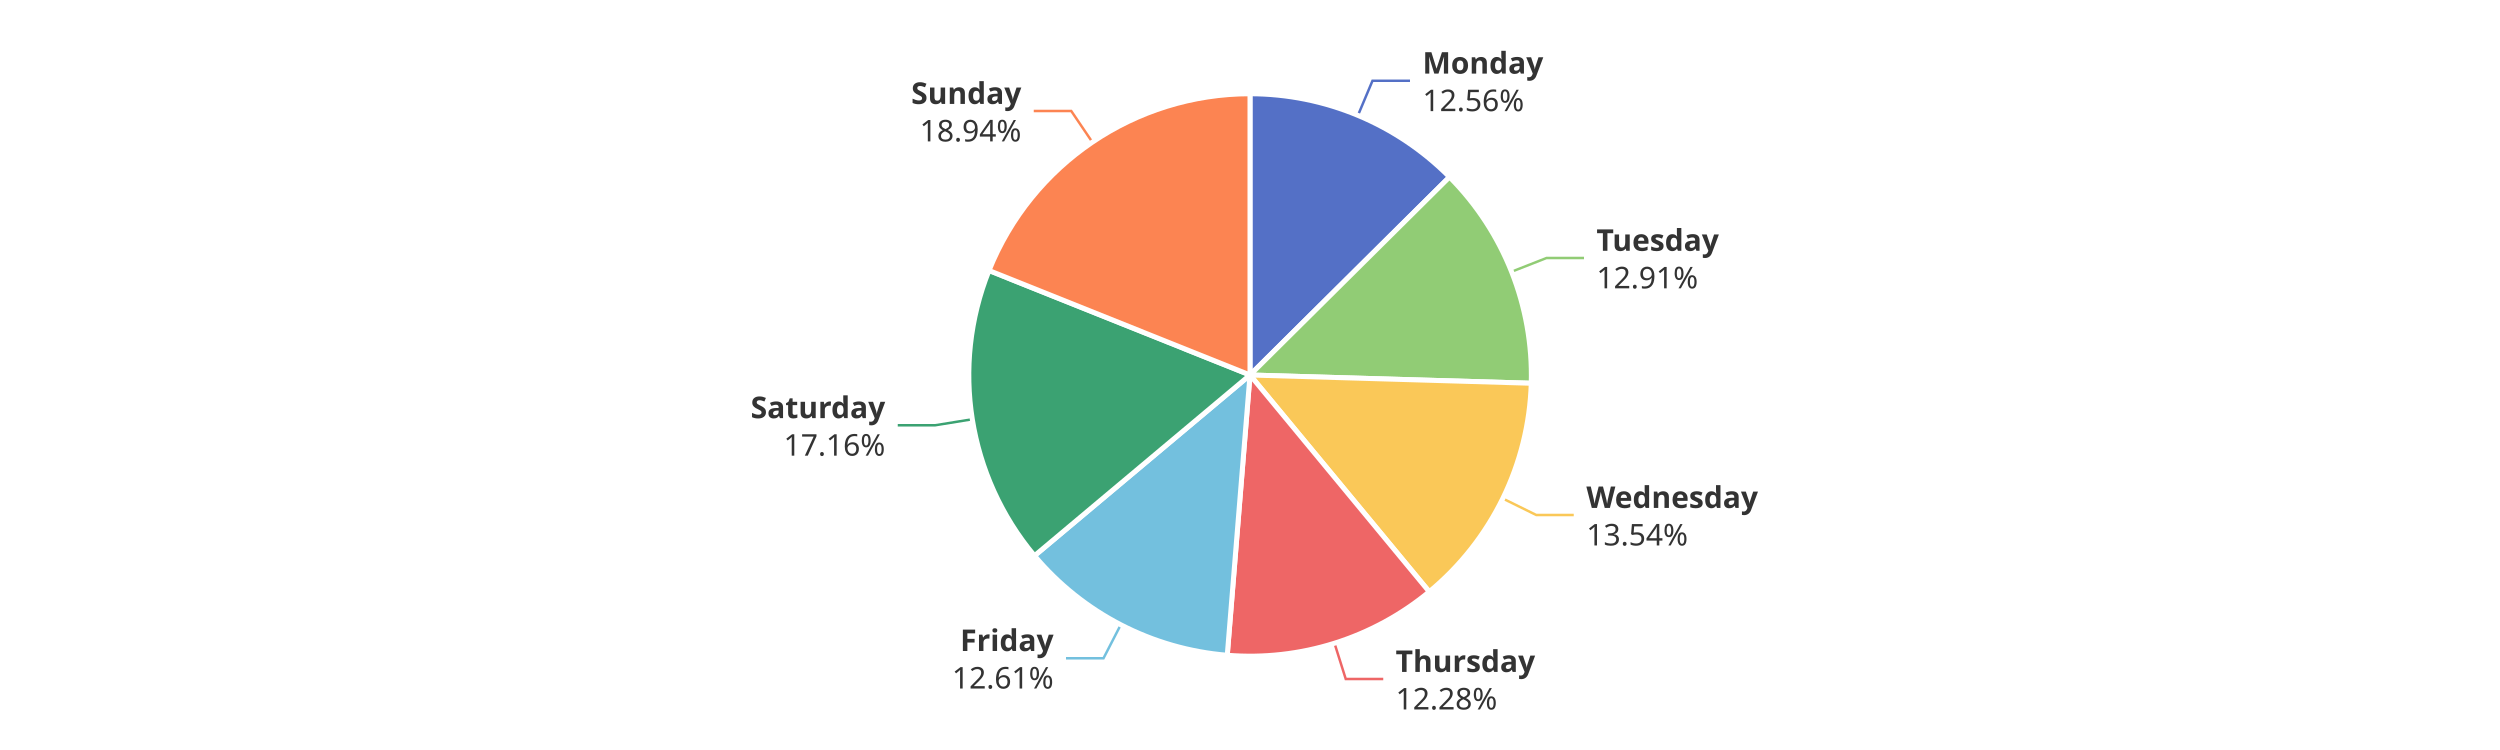
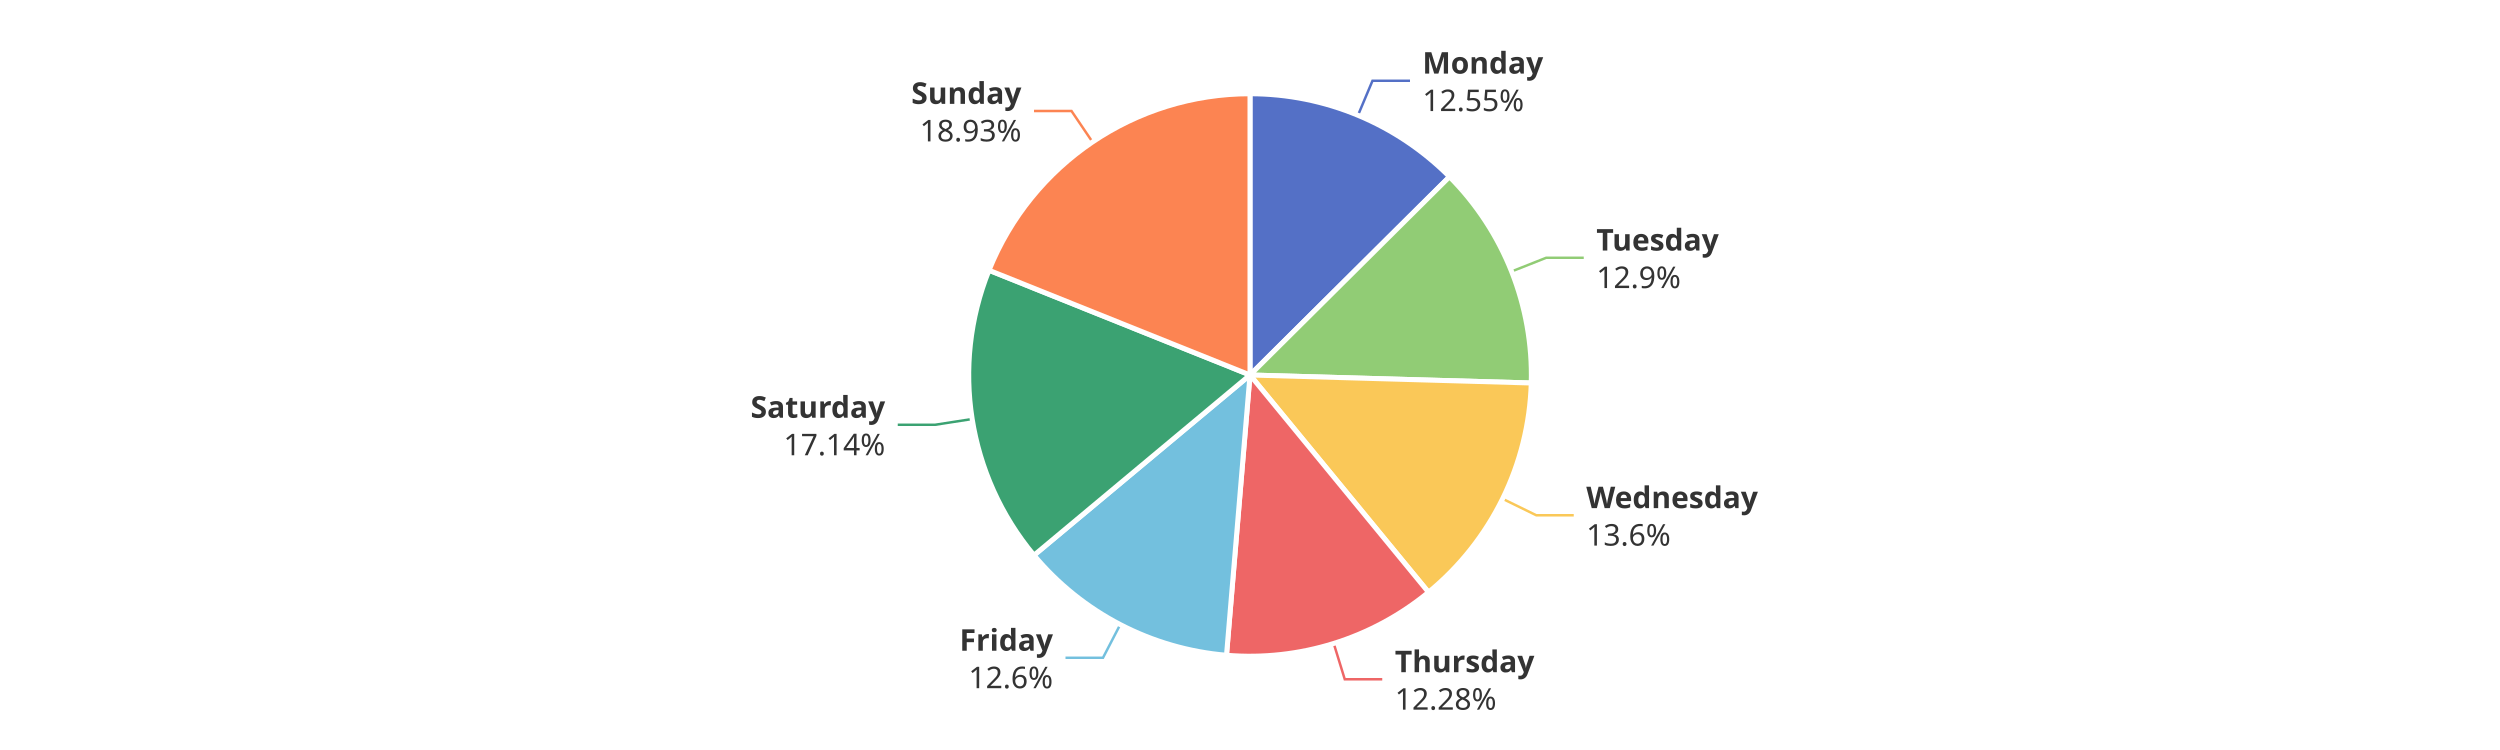
<svg xmlns="http://www.w3.org/2000/svg" width="1000" height="300" version="1.1" baseProfile="full" viewBox="0 0 1000 300">
  <rect width="1000" height="300" x="0" y="0" id="0" fill="#ffffff" />
  <polyline points="543.2 46.1 549 32.3 564 32.3" fill="none" stroke="#5470c6" />
-   <polyline points="604.6 108.7 618.6 103.2 633.6 103.2" fill="none" stroke="#91cc75" />
-   <polyline points="601.1 199.4 614.5 206 629.5 206" fill="none" stroke="#fac858" />
-   <polyline points="533.8 257.3 538.3 271.6 553.3 271.6" fill="none" stroke="#ee6666" />
-   <polyline points="448.3 249.9 441.4 263.3 426.4 263.3" fill="none" stroke="#73c0de" />
-   <polyline points="388.9 167.7 374.1 170.1 359.1 170.1" fill="none" stroke="#3ba272" />
-   <polyline points="436.9 56.8 428.5 44.4 413.5 44.4" fill="none" stroke="#fc8452" />
-   <path d="M500 37.5A112.5 112.5 0 0 1 579.8 70.8L500 150Z" fill="#5470c6" stroke="#fff" stroke-width="2" stroke-linejoin="round" />
-   <path d="M579.8 70.8A112.5 112.5 0 0 1 612.5 153.3L500 150Z" fill="#91cc75" stroke="#fff" stroke-width="2" stroke-linejoin="round" />
-   <path d="M612.5 153.3A112.5 112.5 0 0 1 571.7 236.7L500 150Z" fill="#fac858" stroke="#fff" stroke-width="2" stroke-linejoin="round" />
-   <path d="M571.7 236.7A112.5 112.5 0 0 1 490.9 262.1L500 150Z" fill="#ee6666" stroke="#fff" stroke-width="2" stroke-linejoin="round" />
-   <path d="M490.9 262.1A112.5 112.5 0 0 1 413.8 222.3L500 150Z" fill="#73c0de" stroke="#fff" stroke-width="2" stroke-linejoin="round" />
-   <path d="M413.8 222.3A112.5 112.5 0 0 1 395.6 108.2L500 150Z" fill="#3ba272" stroke="#fff" stroke-width="2" stroke-linejoin="round" />
-   <path d="M395.6 108.2A112.5 112.5 0 0 1 500 37.5L500 150Z" fill="#fc8452" stroke="#fff" stroke-width="2" stroke-linejoin="round" />
-   <path d="M0 -15l42.8 0l0 30l-42.8 0Z" transform="translate(569.0141 32.2975)" fill="none" />
-   <text dominant-baseline="central" text-anchor="start" style="font-size:12px;font-family:sans-serif;font-weight:bold;" y="-7.5" transform="translate(569.0141 32.2975)" fill="#333" stroke="rgb(255,255,255)" stroke-width="2" paint-order="stroke" stroke-miterlimit="2">Monday</text>
-   <text dominant-baseline="central" text-anchor="start" style="font-size:12px;font-family:sans-serif;" y="7.5" transform="translate(569.0141 32.2975)" fill="#333" stroke="rgb(255,255,255)" stroke-width="2" paint-order="stroke" stroke-miterlimit="2">12.56%</text>
-   <path d="M0 -15l46.2 0l0 30l-46.2 0Z" transform="translate(638.5907 103.1759)" fill="none" />
-   <text dominant-baseline="central" text-anchor="start" style="font-size:12px;font-family:sans-serif;font-weight:bold;" y="-7.5" transform="translate(638.5907 103.1759)" fill="#333" stroke="rgb(255,255,255)" stroke-width="2" paint-order="stroke" stroke-miterlimit="2">Tuesday</text>
-   <text dominant-baseline="central" text-anchor="start" style="font-size:12px;font-family:sans-serif;" y="7.5" transform="translate(638.5907 103.1759)" fill="#333" stroke="rgb(255,255,255)" stroke-width="2" paint-order="stroke" stroke-miterlimit="2">12.91%</text>
-   <path d="M0 -15l63.6 0l0 30l-63.6 0Z" transform="translate(634.5337 206.0203)" fill="none" />
-   <text dominant-baseline="central" text-anchor="start" style="font-size:12px;font-family:sans-serif;font-weight:bold;" y="-7.5" transform="translate(634.5337 206.0203)" fill="#333" stroke="rgb(255,255,255)" stroke-width="2" paint-order="stroke" stroke-miterlimit="2">Wednesday</text>
-   <text dominant-baseline="central" text-anchor="start" style="font-size:12px;font-family:sans-serif;" y="7.5" transform="translate(634.5337 206.0203)" fill="#333" stroke="rgb(255,255,255)" stroke-width="2" paint-order="stroke" stroke-miterlimit="2">13.54%</text>
-   <path d="M0 -15l50.2 0l0 30l-50.2 0Z" transform="translate(558.2551 271.6256)" fill="none" />
-   <text dominant-baseline="central" text-anchor="start" style="font-size:12px;font-family:sans-serif;font-weight:bold;" y="-7.5" transform="translate(558.2551 271.6256)" fill="#333" stroke="rgb(255,255,255)" stroke-width="2" paint-order="stroke" stroke-miterlimit="2">Thursday</text>
-   <text dominant-baseline="central" text-anchor="start" style="font-size:12px;font-family:sans-serif;" y="7.5" transform="translate(558.2551 271.6256)" fill="#333" stroke="rgb(255,255,255)" stroke-width="2" paint-order="stroke" stroke-miterlimit="2">12.28%</text>
-   <path d="M-40.9 -15l40.9 0l0 30l-40.9 0Z" transform="translate(421.4391 263.2558)" fill="none" />
-   <text dominant-baseline="central" text-anchor="end" style="font-size:12px;font-family:sans-serif;font-weight:bold;" y="-7.5" transform="translate(421.4391 263.2558)" fill="#333" stroke="rgb(255,255,255)" stroke-width="2" paint-order="stroke" stroke-miterlimit="2">Friday</text>
-   <text dominant-baseline="central" text-anchor="end" style="font-size:12px;font-family:sans-serif;" y="7.5" transform="translate(421.4391 263.2558)" fill="#333" stroke="rgb(255,255,255)" stroke-width="2" paint-order="stroke" stroke-miterlimit="2">12.61%</text>
-   <path d="M-48.2 -15l48.2 0l0 30l-48.2 0Z" transform="translate(354.0949 170.1036)" fill="none" />
-   <text dominant-baseline="central" text-anchor="end" style="font-size:12px;font-family:sans-serif;font-weight:bold;" y="-7.5" transform="translate(354.0949 170.1036)" fill="#333" stroke="rgb(255,255,255)" stroke-width="2" paint-order="stroke" stroke-miterlimit="2">Saturday</text>
-   <text dominant-baseline="central" text-anchor="end" style="font-size:12px;font-family:sans-serif;" y="7.5" transform="translate(354.0949 170.1036)" fill="#333" stroke="rgb(255,255,255)" stroke-width="2" paint-order="stroke" stroke-miterlimit="2">17.16%</text>
-   <path d="M-40.9 -15l40.9 0l0 30l-40.9 0Z" transform="translate(408.5333 44.4123)" fill="none" />
-   <text dominant-baseline="central" text-anchor="end" style="font-size:12px;font-family:sans-serif;font-weight:bold;" y="-7.5" transform="translate(408.5333 44.4123)" fill="#333" stroke="rgb(255,255,255)" stroke-width="2" paint-order="stroke" stroke-miterlimit="2">Sunday</text>
-   <text dominant-baseline="central" text-anchor="end" style="font-size:12px;font-family:sans-serif;" y="7.5" transform="translate(408.5333 44.4123)" fill="#333" stroke="rgb(255,255,255)" stroke-width="2" paint-order="stroke" stroke-miterlimit="2">18.94%</text>
+   <polyline points="604.6 108.6 618.5 103.1 633.5 103.1" fill="none" stroke="#91cc75" />
+   <polyline points="601 199.5 614.5 206.1 629.5 206.1" fill="none" stroke="#fac858" />
+   <polyline points="533.5 257.4 537.9 271.7 552.9 271.7" fill="none" stroke="#ee6666" />
+   <polyline points="448.1 249.8 441.2 263.1 426.2 263.1" fill="none" stroke="#73c0de" />
+   <polyline points="388.9 167.6 374.1 169.9 359.1 169.9" fill="none" stroke="#3ba272" />
+   <polyline points="437 56.8 428.6 44.4 413.6 44.4" fill="none" stroke="#fc8452" />
+   <path d="M500 37.5A112.5 112.5 0 0 1 579.8 70.7L500 150Z" fill="#5470c6" stroke="#fff" stroke-width="2" stroke-linejoin="round" />
+   <path d="M579.8 70.7A112.5 112.5 0 0 1 612.5 153.2L500 150Z" fill="#91cc75" stroke="#fff" stroke-width="2" stroke-linejoin="round" />
+   <path d="M612.5 153.2A112.5 112.5 0 0 1 571.4 236.9L500 150Z" fill="#fac858" stroke="#fff" stroke-width="2" stroke-linejoin="round" />
+   <path d="M571.4 236.9A112.5 112.5 0 0 1 490.6 262.1L500 150Z" fill="#ee6666" stroke="#fff" stroke-width="2" stroke-linejoin="round" />
+   <path d="M490.6 262.1A112.5 112.5 0 0 1 413.6 222.1L500 150Z" fill="#73c0de" stroke="#fff" stroke-width="2" stroke-linejoin="round" />
+   <path d="M413.6 222.1A112.5 112.5 0 0 1 395.6 108.1L500 150Z" fill="#3ba272" stroke="#fff" stroke-width="2" stroke-linejoin="round" />
+   <path d="M395.6 108.1A112.5 112.5 0 0 1 500 37.5L500 150Z" fill="#fc8452" stroke="#fff" stroke-width="2" stroke-linejoin="round" />
+   <path d="M0 -15l42.8 0l0 30l-42.8 0Z" transform="translate(568.9771 32.2821)" fill="none" />
+   <text dominant-baseline="central" text-anchor="start" style="font-size:12px;font-family:sans-serif;font-weight:bold;" y="-7.5" transform="translate(568.9771 32.2821)" fill="#333" stroke="rgb(255,255,255)" stroke-width="2" paint-order="stroke" stroke-miterlimit="2">Monday</text>
+   <text dominant-baseline="central" text-anchor="start" style="font-size:12px;font-family:sans-serif;" y="7.5" transform="translate(568.9771 32.2821)" fill="#333" stroke="rgb(255,255,255)" stroke-width="2" paint-order="stroke" stroke-miterlimit="2">12.55%</text>
+   <path d="M0 -15l46.2 0l0 30l-46.2 0Z" transform="translate(638.5465 103.0641)" fill="none" />
+   <text dominant-baseline="central" text-anchor="start" style="font-size:12px;font-family:sans-serif;font-weight:bold;" y="-7.5" transform="translate(638.5465 103.0641)" fill="#333" stroke="rgb(255,255,255)" stroke-width="2" paint-order="stroke" stroke-miterlimit="2">Tuesday</text>
+   <text dominant-baseline="central" text-anchor="start" style="font-size:12px;font-family:sans-serif;" y="7.5" transform="translate(638.5465 103.0641)" fill="#333" stroke="rgb(255,255,255)" stroke-width="2" paint-order="stroke" stroke-miterlimit="2">12.9%</text>
+   <path d="M0 -15l63.6 0l0 30l-63.6 0Z" transform="translate(634.4985 206.0922)" fill="none" />
+   <text dominant-baseline="central" text-anchor="start" style="font-size:12px;font-family:sans-serif;font-weight:bold;" y="-7.5" transform="translate(634.4985 206.0922)" fill="#333" stroke="rgb(255,255,255)" stroke-width="2" paint-order="stroke" stroke-miterlimit="2">Wednesday</text>
+   <text dominant-baseline="central" text-anchor="start" style="font-size:12px;font-family:sans-serif;" y="7.5" transform="translate(634.4985 206.0922)" fill="#333" stroke="rgb(255,255,255)" stroke-width="2" paint-order="stroke" stroke-miterlimit="2">13.6%</text>
+   <path d="M0 -15l50.2 0l0 30l-50.2 0Z" transform="translate(557.9493 271.7214)" fill="none" />
+   <text dominant-baseline="central" text-anchor="start" style="font-size:12px;font-family:sans-serif;font-weight:bold;" y="-7.5" transform="translate(557.9493 271.7214)" fill="#333" stroke="rgb(255,255,255)" stroke-width="2" paint-order="stroke" stroke-miterlimit="2">Thursday</text>
+   <text dominant-baseline="central" text-anchor="start" style="font-size:12px;font-family:sans-serif;" y="7.5" transform="translate(557.9493 271.7214)" fill="#333" stroke="rgb(255,255,255)" stroke-width="2" paint-order="stroke" stroke-miterlimit="2">12.28%</text>
+   <path d="M-34.2 -15l34.2 0l0 30l-34.2 0Z" transform="translate(421.1902 263.1267)" fill="none" />
+   <text dominant-baseline="central" text-anchor="end" style="font-size:12px;font-family:sans-serif;font-weight:bold;" y="-7.5" transform="translate(421.1902 263.1267)" fill="#333" stroke="rgb(255,255,255)" stroke-width="2" paint-order="stroke" stroke-miterlimit="2">Friday</text>
+   <text dominant-baseline="central" text-anchor="end" style="font-size:12px;font-family:sans-serif;" y="7.5" transform="translate(421.1902 263.1267)" fill="#333" stroke="rgb(255,255,255)" stroke-width="2" paint-order="stroke" stroke-miterlimit="2">12.6%</text>
+   <path d="M-48.2 -15l48.2 0l0 30l-48.2 0Z" transform="translate(354.0697 169.9454)" fill="none" />
+   <text dominant-baseline="central" text-anchor="end" style="font-size:12px;font-family:sans-serif;font-weight:bold;" y="-7.5" transform="translate(354.0697 169.9454)" fill="#333" stroke="rgb(255,255,255)" stroke-width="2" paint-order="stroke" stroke-miterlimit="2">Saturday</text>
+   <text dominant-baseline="central" text-anchor="end" style="font-size:12px;font-family:sans-serif;" y="7.5" transform="translate(354.0697 169.9454)" fill="#333" stroke="rgb(255,255,255)" stroke-width="2" paint-order="stroke" stroke-miterlimit="2">17.14%</text>
+   <path d="M-40.9 -15l40.9 0l0 30l-40.9 0Z" transform="translate(408.5664 44.3899)" fill="none" />
+   <text dominant-baseline="central" text-anchor="end" style="font-size:12px;font-family:sans-serif;font-weight:bold;" y="-7.5" transform="translate(408.5664 44.3899)" fill="#333" stroke="rgb(255,255,255)" stroke-width="2" paint-order="stroke" stroke-miterlimit="2">Sunday</text>
+   <text dominant-baseline="central" text-anchor="end" style="font-size:12px;font-family:sans-serif;" y="7.5" transform="translate(408.5664 44.3899)" fill="#333" stroke="rgb(255,255,255)" stroke-width="2" paint-order="stroke" stroke-miterlimit="2">18.93%</text>
</svg>
